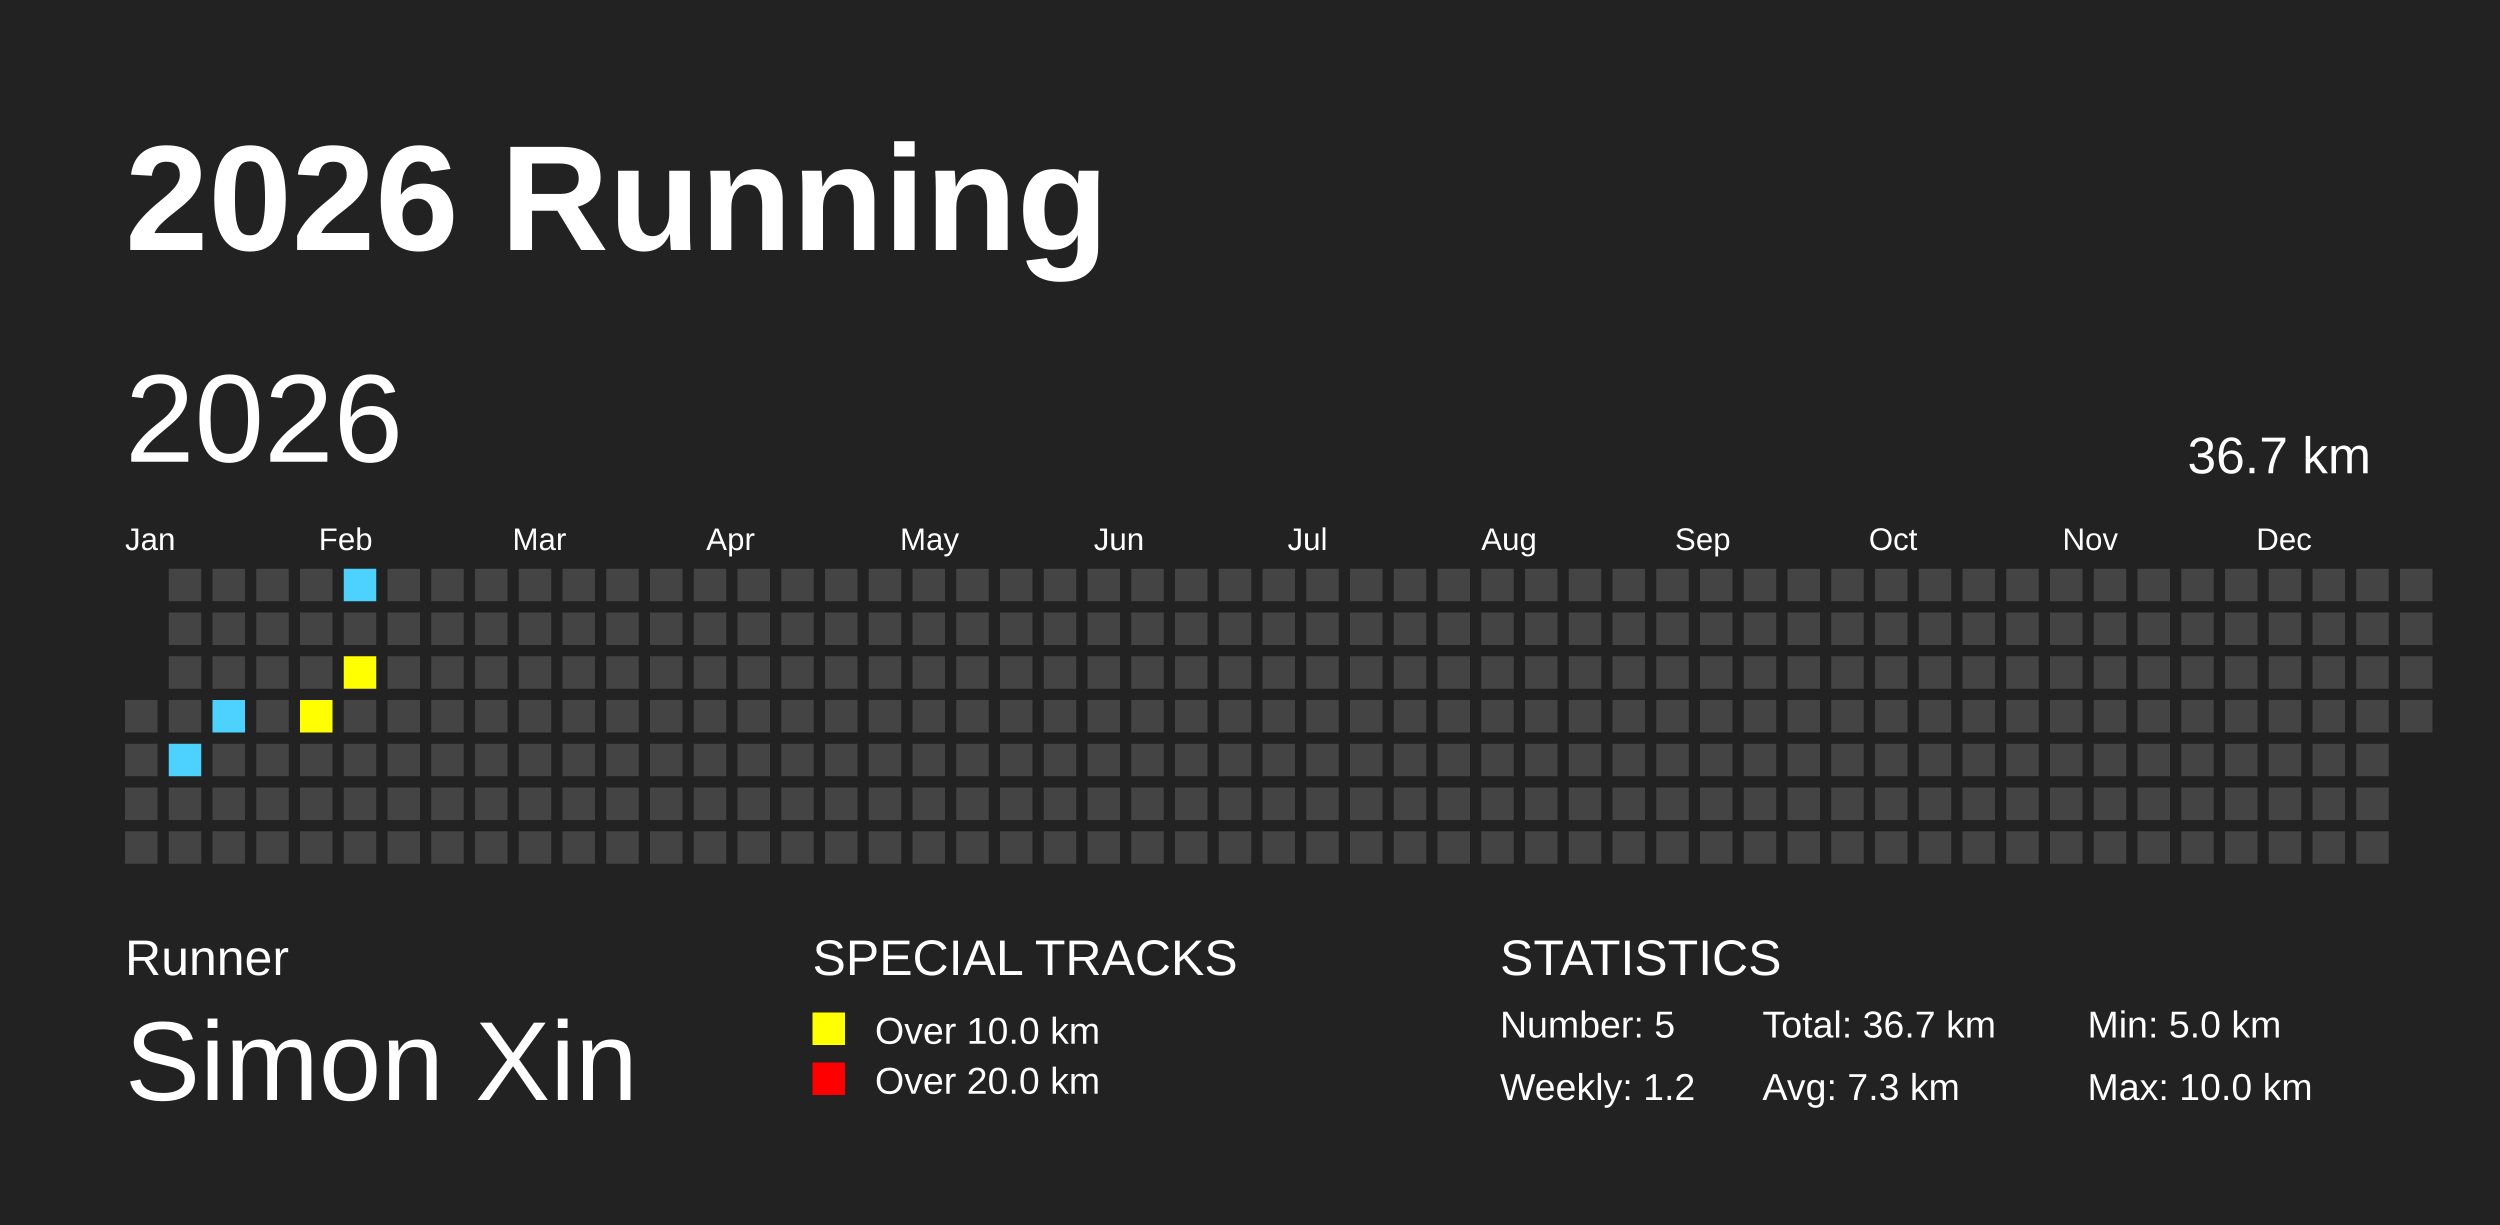
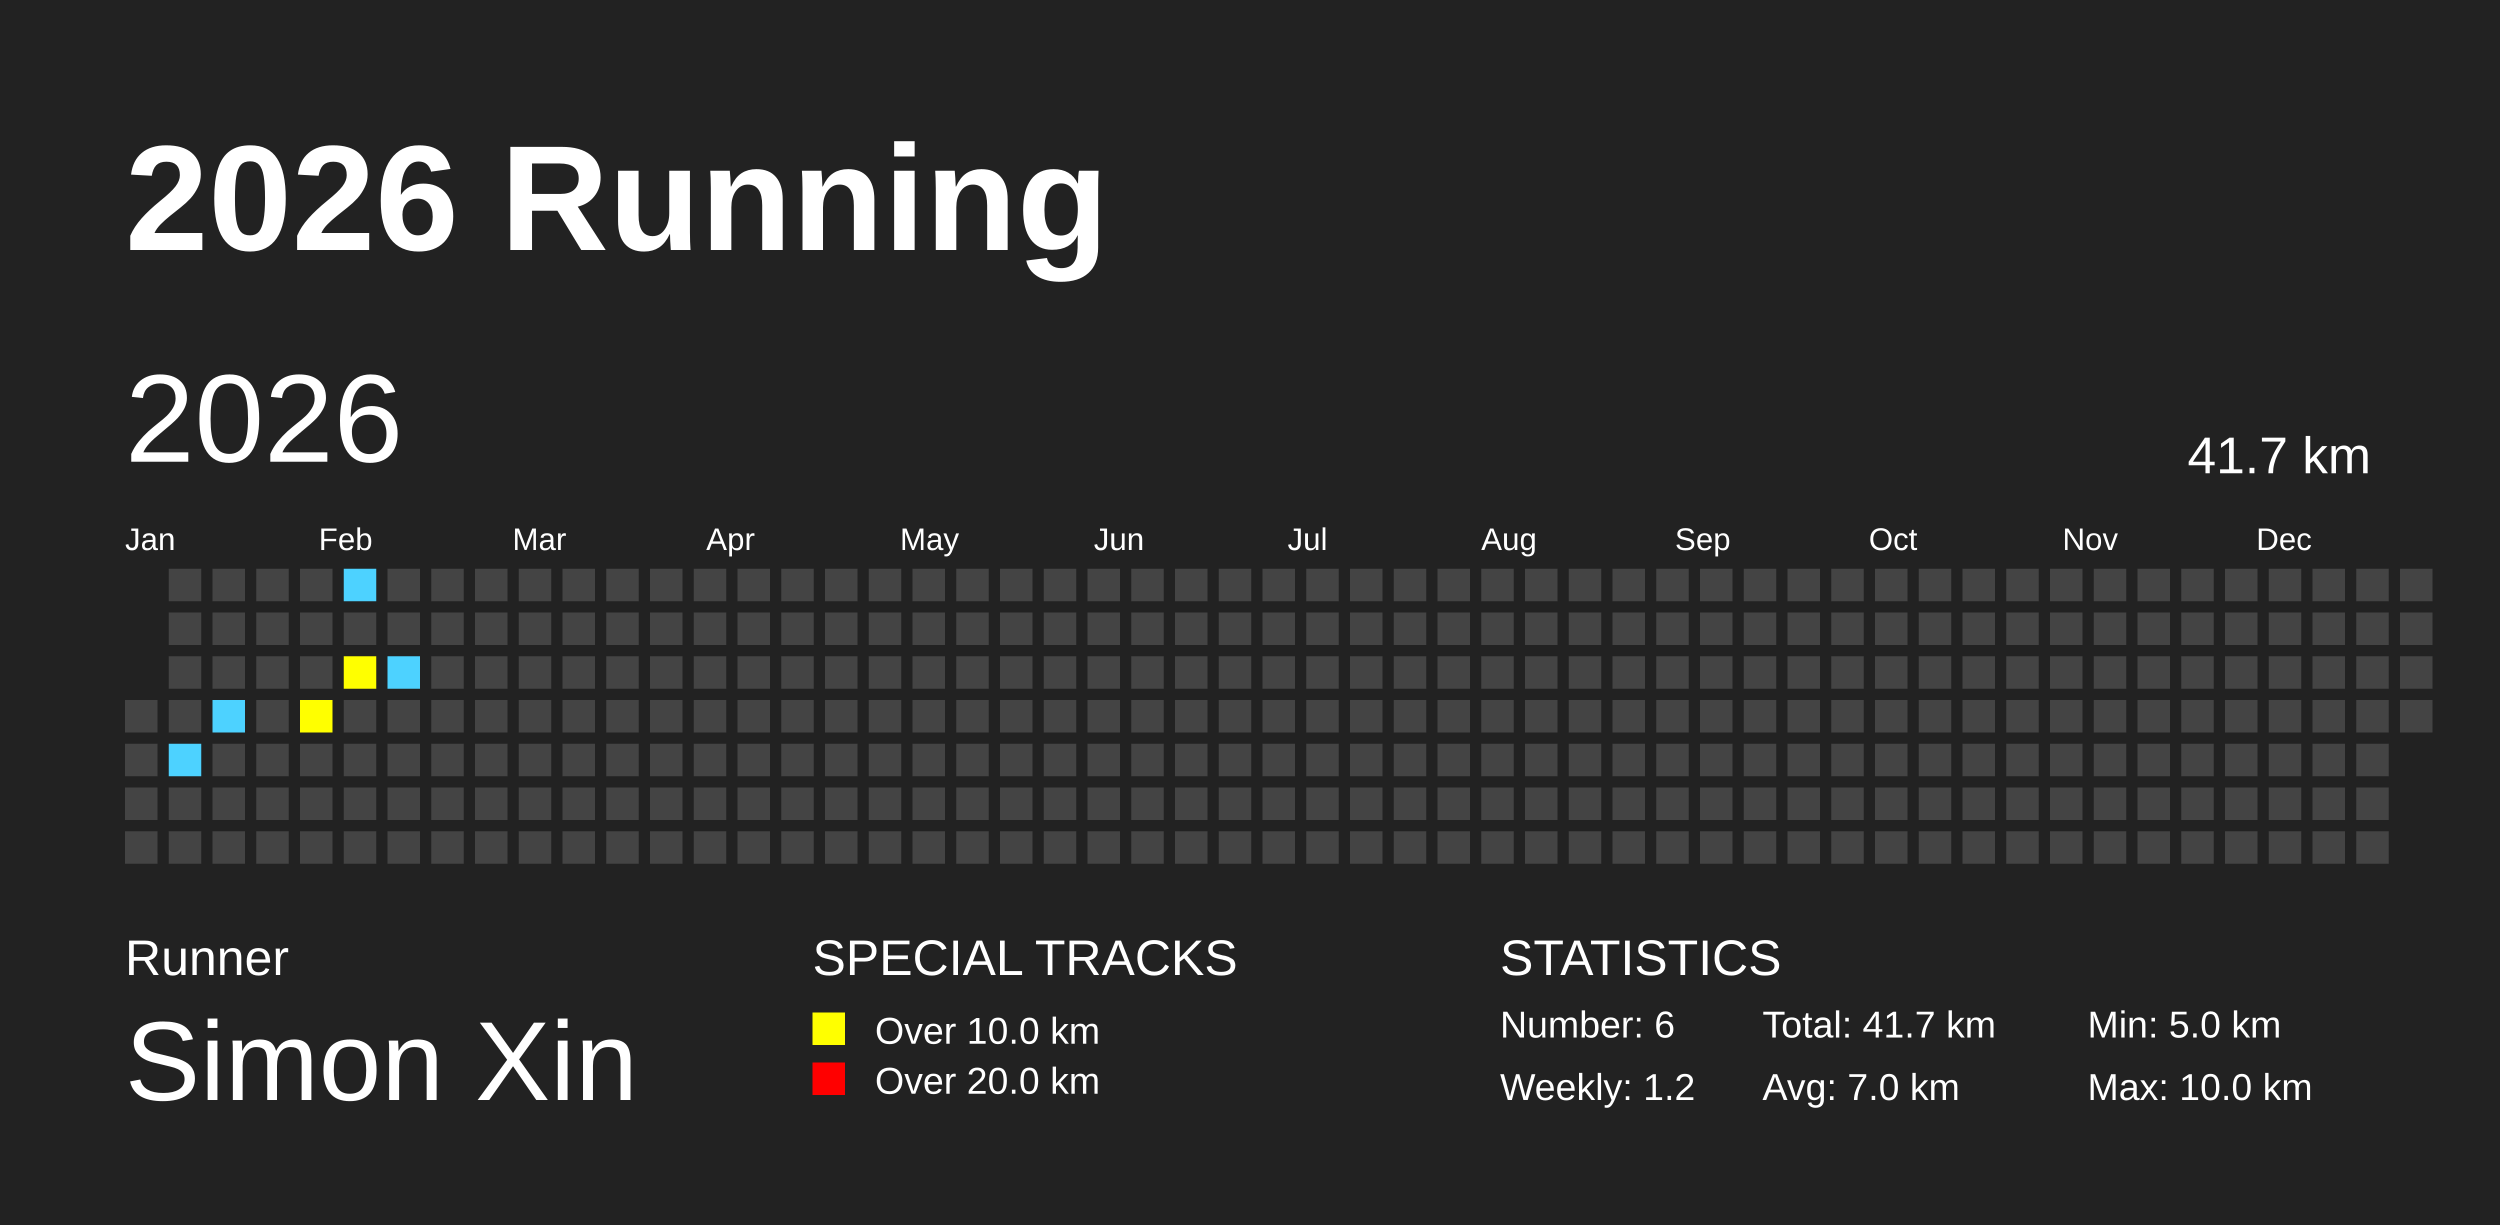
<svg xmlns="http://www.w3.org/2000/svg" baseProfile="full" height="98mm" version="1.1" viewBox="0,0,200,98" width="200mm">
  <defs />
  <rect fill="#222222" height="98" width="200" x="0" y="0" />
  <text fill="#FFFFFF" style="font-size:12px; font-family:Arial; font-weight:bold;" x="10" y="20">2026 Running</text>
  <text fill="#FFFFFF" style="font-size:4px; font-family:Arial" x="10" y="78">Runner</text>
  <text fill="#FFFFFF" style="font-size:9px; font-family:Arial" x="10" y="88">Simon Xin</text>
  <text fill="#FFFFFF" style="font-size:4px; font-family:Arial" x="65" y="78">SPECIAL TRACKS</text>
  <rect fill="yellow" height="2.6" width="2.6" x="65" y="81" />
  <text fill="#FFFFFF" style="font-size:3px; font-family:Arial" x="70" y="83.5">Over 10.0 km</text>
  <rect fill="red" height="2.6" width="2.6" x="65" y="85" />
  <text fill="#FFFFFF" style="font-size:3px; font-family:Arial" x="70" y="87.5">Over 20.0 km</text>
  <text fill="#FFFFFF" style="font-size:4px; font-family:Arial" x="120" y="78">STATISTICS</text>
-   <text fill="#FFFFFF" style="font-size:3px; font-family:Arial" x="120" y="83">Number: 5</text>
+   <text fill="#FFFFFF" style="font-size:3px; font-family:Arial" x="120" y="83">Number: 6</text>
  <text fill="#FFFFFF" style="font-size:3px; font-family:Arial" x="120" y="88">Weekly: 1.2</text>
-   <text fill="#FFFFFF" style="font-size:3px; font-family:Arial" x="141" y="83">Total: 36.7 km</text>
-   <text fill="#FFFFFF" style="font-size:3px; font-family:Arial" x="141" y="88">Avg: 7.3 km</text>
+   <text fill="#FFFFFF" style="font-size:3px; font-family:Arial" x="141" y="83">Total: 41.7 km</text>
+   <text fill="#FFFFFF" style="font-size:3px; font-family:Arial" x="141" y="88">Avg: 7.0 km</text>
  <text fill="#FFFFFF" style="font-size:3px; font-family:Arial" x="167" y="83">Min: 5.0 km</text>
  <text fill="#FFFFFF" style="font-size:3px; font-family:Arial" x="167" y="88">Max: 10.0 km</text>
  <text dominant-baseline="hanging" fill="#FFFFFF" style="font-size:10.0px; font-family:Arial;" x="10" y="30">2026</text>
-   <text dominant-baseline="hanging" fill="#FFFFFF" style="font-size:4.125px; font-family:Arial;" x="175" y="35">36.7 km</text>
+   <text dominant-baseline="hanging" fill="#FFFFFF" style="font-size:4.125px; font-family:Arial;" x="175" y="35">41.7 km</text>
  <text fill="#FFFFFF" style="font-size:2.5px; font-family:Arial" x="10.0" y="44">Jan</text>
  <text fill="#FFFFFF" style="font-size:2.5px; font-family:Arial" x="25.5" y="44">Feb</text>
  <text fill="#FFFFFF" style="font-size:2.5px; font-family:Arial" x="41.0" y="44">Mar</text>
  <text fill="#FFFFFF" style="font-size:2.5px; font-family:Arial" x="56.5" y="44">Apr</text>
  <text fill="#FFFFFF" style="font-size:2.5px; font-family:Arial" x="72.0" y="44">May</text>
  <text fill="#FFFFFF" style="font-size:2.5px; font-family:Arial" x="87.5" y="44">Jun</text>
  <text fill="#FFFFFF" style="font-size:2.5px; font-family:Arial" x="103.0" y="44">Jul</text>
  <text fill="#FFFFFF" style="font-size:2.5px; font-family:Arial" x="118.5" y="44">Aug</text>
  <text fill="#FFFFFF" style="font-size:2.5px; font-family:Arial" x="134.0" y="44">Sep</text>
  <text fill="#FFFFFF" style="font-size:2.5px; font-family:Arial" x="149.5" y="44">Oct</text>
  <text fill="#FFFFFF" style="font-size:2.5px; font-family:Arial" x="165.0" y="44">Nov</text>
  <text fill="#FFFFFF" style="font-size:2.5px; font-family:Arial" x="180.5" y="44">Dec</text>
  <rect fill="#444444" height="2.6" width="2.6" x="10.0" y="56.0" />
  <rect fill="#444444" height="2.6" width="2.6" x="10.0" y="59.5" />
  <rect fill="#444444" height="2.6" width="2.6" x="10.0" y="63.0" />
  <rect fill="#444444" height="2.6" width="2.6" x="10.0" y="66.5" />
  <rect fill="#444444" height="2.6" width="2.6" x="13.5" y="45.5" />
  <rect fill="#444444" height="2.6" width="2.6" x="13.5" y="49.0" />
  <rect fill="#444444" height="2.6" width="2.6" x="13.5" y="52.5" />
  <rect fill="#444444" height="2.6" width="2.6" x="13.5" y="56.0" />
  <rect fill="#4DD2FF" height="2.6" width="2.6" x="13.5" y="59.5" />
  <rect fill="#444444" height="2.6" width="2.6" x="13.5" y="63.0" />
  <rect fill="#444444" height="2.6" width="2.6" x="13.5" y="66.5" />
  <rect fill="#444444" height="2.6" width="2.6" x="17.0" y="45.5" />
  <rect fill="#444444" height="2.6" width="2.6" x="17.0" y="49.0" />
  <rect fill="#444444" height="2.6" width="2.6" x="17.0" y="52.5" />
  <rect fill="#4DD2FF" height="2.6" width="2.6" x="17.0" y="56.0" />
  <rect fill="#444444" height="2.6" width="2.6" x="17.0" y="59.5" />
  <rect fill="#444444" height="2.6" width="2.6" x="17.0" y="63.0" />
  <rect fill="#444444" height="2.6" width="2.6" x="17.0" y="66.5" />
  <rect fill="#444444" height="2.6" width="2.6" x="20.5" y="45.5" />
  <rect fill="#444444" height="2.6" width="2.6" x="20.5" y="49.0" />
  <rect fill="#444444" height="2.6" width="2.6" x="20.5" y="52.5" />
  <rect fill="#444444" height="2.6" width="2.6" x="20.5" y="56.0" />
  <rect fill="#444444" height="2.6" width="2.6" x="20.5" y="59.5" />
  <rect fill="#444444" height="2.6" width="2.6" x="20.5" y="63.0" />
  <rect fill="#444444" height="2.6" width="2.6" x="20.5" y="66.5" />
  <rect fill="#444444" height="2.6" width="2.6" x="24.0" y="45.5" />
  <rect fill="#444444" height="2.6" width="2.6" x="24.0" y="49.0" />
  <rect fill="#444444" height="2.6" width="2.6" x="24.0" y="52.5" />
  <rect fill="yellow" height="2.6" width="2.6" x="24.0" y="56.0" />
  <rect fill="#444444" height="2.6" width="2.6" x="24.0" y="59.5" />
  <rect fill="#444444" height="2.6" width="2.6" x="24.0" y="63.0" />
  <rect fill="#444444" height="2.6" width="2.6" x="24.0" y="66.5" />
  <rect fill="#4DD2FF" height="2.6" width="2.6" x="27.5" y="45.5" />
  <rect fill="#444444" height="2.6" width="2.6" x="27.5" y="49.0" />
  <rect fill="yellow" height="2.6" width="2.6" x="27.5" y="52.5" />
  <rect fill="#444444" height="2.6" width="2.6" x="27.5" y="56.0" />
  <rect fill="#444444" height="2.6" width="2.6" x="27.5" y="59.5" />
  <rect fill="#444444" height="2.6" width="2.6" x="27.5" y="63.0" />
  <rect fill="#444444" height="2.6" width="2.6" x="27.5" y="66.5" />
  <rect fill="#444444" height="2.6" width="2.6" x="31.0" y="45.5" />
  <rect fill="#444444" height="2.6" width="2.6" x="31.0" y="49.0" />
-   <rect fill="#444444" height="2.6" width="2.6" x="31.0" y="52.5" />
+   <rect fill="#4DD2FF" height="2.6" width="2.6" x="31.0" y="52.5" />
  <rect fill="#444444" height="2.6" width="2.6" x="31.0" y="56.0" />
  <rect fill="#444444" height="2.6" width="2.6" x="31.0" y="59.5" />
  <rect fill="#444444" height="2.6" width="2.6" x="31.0" y="63.0" />
  <rect fill="#444444" height="2.6" width="2.6" x="31.0" y="66.5" />
  <rect fill="#444444" height="2.6" width="2.6" x="34.5" y="45.5" />
  <rect fill="#444444" height="2.6" width="2.6" x="34.5" y="49.0" />
  <rect fill="#444444" height="2.6" width="2.6" x="34.5" y="52.5" />
  <rect fill="#444444" height="2.6" width="2.6" x="34.5" y="56.0" />
  <rect fill="#444444" height="2.6" width="2.6" x="34.5" y="59.5" />
  <rect fill="#444444" height="2.6" width="2.6" x="34.5" y="63.0" />
  <rect fill="#444444" height="2.6" width="2.6" x="34.5" y="66.5" />
  <rect fill="#444444" height="2.6" width="2.6" x="38.0" y="45.5" />
  <rect fill="#444444" height="2.6" width="2.6" x="38.0" y="49.0" />
  <rect fill="#444444" height="2.6" width="2.6" x="38.0" y="52.5" />
  <rect fill="#444444" height="2.6" width="2.6" x="38.0" y="56.0" />
  <rect fill="#444444" height="2.6" width="2.6" x="38.0" y="59.5" />
  <rect fill="#444444" height="2.6" width="2.6" x="38.0" y="63.0" />
  <rect fill="#444444" height="2.6" width="2.6" x="38.0" y="66.5" />
  <rect fill="#444444" height="2.6" width="2.6" x="41.5" y="45.5" />
  <rect fill="#444444" height="2.6" width="2.6" x="41.5" y="49.0" />
  <rect fill="#444444" height="2.6" width="2.6" x="41.5" y="52.5" />
  <rect fill="#444444" height="2.6" width="2.6" x="41.5" y="56.0" />
  <rect fill="#444444" height="2.6" width="2.6" x="41.5" y="59.5" />
  <rect fill="#444444" height="2.6" width="2.6" x="41.5" y="63.0" />
  <rect fill="#444444" height="2.6" width="2.6" x="41.5" y="66.5" />
  <rect fill="#444444" height="2.6" width="2.6" x="45.0" y="45.5" />
  <rect fill="#444444" height="2.6" width="2.6" x="45.0" y="49.0" />
  <rect fill="#444444" height="2.6" width="2.6" x="45.0" y="52.5" />
  <rect fill="#444444" height="2.6" width="2.6" x="45.0" y="56.0" />
  <rect fill="#444444" height="2.6" width="2.6" x="45.0" y="59.5" />
  <rect fill="#444444" height="2.6" width="2.6" x="45.0" y="63.0" />
  <rect fill="#444444" height="2.6" width="2.6" x="45.0" y="66.5" />
  <rect fill="#444444" height="2.6" width="2.6" x="48.5" y="45.5" />
  <rect fill="#444444" height="2.6" width="2.6" x="48.5" y="49.0" />
  <rect fill="#444444" height="2.6" width="2.6" x="48.5" y="52.5" />
  <rect fill="#444444" height="2.6" width="2.6" x="48.5" y="56.0" />
  <rect fill="#444444" height="2.6" width="2.6" x="48.5" y="59.5" />
  <rect fill="#444444" height="2.6" width="2.6" x="48.5" y="63.0" />
  <rect fill="#444444" height="2.6" width="2.6" x="48.5" y="66.5" />
  <rect fill="#444444" height="2.6" width="2.6" x="52.0" y="45.5" />
  <rect fill="#444444" height="2.6" width="2.6" x="52.0" y="49.0" />
  <rect fill="#444444" height="2.6" width="2.6" x="52.0" y="52.5" />
  <rect fill="#444444" height="2.6" width="2.6" x="52.0" y="56.0" />
  <rect fill="#444444" height="2.6" width="2.6" x="52.0" y="59.5" />
  <rect fill="#444444" height="2.6" width="2.6" x="52.0" y="63.0" />
  <rect fill="#444444" height="2.6" width="2.6" x="52.0" y="66.5" />
  <rect fill="#444444" height="2.6" width="2.6" x="55.5" y="45.5" />
  <rect fill="#444444" height="2.6" width="2.6" x="55.5" y="49.0" />
  <rect fill="#444444" height="2.6" width="2.6" x="55.5" y="52.5" />
  <rect fill="#444444" height="2.6" width="2.6" x="55.5" y="56.0" />
  <rect fill="#444444" height="2.6" width="2.6" x="55.5" y="59.5" />
  <rect fill="#444444" height="2.6" width="2.6" x="55.5" y="63.0" />
  <rect fill="#444444" height="2.6" width="2.6" x="55.5" y="66.5" />
  <rect fill="#444444" height="2.6" width="2.6" x="59.0" y="45.5" />
  <rect fill="#444444" height="2.6" width="2.6" x="59.0" y="49.0" />
  <rect fill="#444444" height="2.6" width="2.6" x="59.0" y="52.5" />
  <rect fill="#444444" height="2.6" width="2.6" x="59.0" y="56.0" />
  <rect fill="#444444" height="2.6" width="2.6" x="59.0" y="59.5" />
  <rect fill="#444444" height="2.6" width="2.6" x="59.0" y="63.0" />
  <rect fill="#444444" height="2.6" width="2.6" x="59.0" y="66.5" />
  <rect fill="#444444" height="2.6" width="2.6" x="62.5" y="45.5" />
  <rect fill="#444444" height="2.6" width="2.6" x="62.5" y="49.0" />
  <rect fill="#444444" height="2.6" width="2.6" x="62.5" y="52.5" />
  <rect fill="#444444" height="2.6" width="2.6" x="62.5" y="56.0" />
  <rect fill="#444444" height="2.6" width="2.6" x="62.5" y="59.5" />
  <rect fill="#444444" height="2.6" width="2.6" x="62.5" y="63.0" />
  <rect fill="#444444" height="2.6" width="2.6" x="62.5" y="66.5" />
  <rect fill="#444444" height="2.6" width="2.6" x="66.0" y="45.5" />
  <rect fill="#444444" height="2.6" width="2.6" x="66.0" y="49.0" />
  <rect fill="#444444" height="2.6" width="2.6" x="66.0" y="52.5" />
  <rect fill="#444444" height="2.6" width="2.6" x="66.0" y="56.0" />
  <rect fill="#444444" height="2.6" width="2.6" x="66.0" y="59.5" />
  <rect fill="#444444" height="2.6" width="2.6" x="66.0" y="63.0" />
  <rect fill="#444444" height="2.6" width="2.6" x="66.0" y="66.5" />
  <rect fill="#444444" height="2.6" width="2.6" x="69.5" y="45.5" />
  <rect fill="#444444" height="2.6" width="2.6" x="69.5" y="49.0" />
  <rect fill="#444444" height="2.6" width="2.6" x="69.5" y="52.5" />
  <rect fill="#444444" height="2.6" width="2.6" x="69.5" y="56.0" />
  <rect fill="#444444" height="2.6" width="2.6" x="69.5" y="59.5" />
  <rect fill="#444444" height="2.6" width="2.6" x="69.5" y="63.0" />
  <rect fill="#444444" height="2.6" width="2.6" x="69.5" y="66.5" />
  <rect fill="#444444" height="2.6" width="2.6" x="73.0" y="45.5" />
  <rect fill="#444444" height="2.6" width="2.6" x="73.0" y="49.0" />
  <rect fill="#444444" height="2.6" width="2.6" x="73.0" y="52.5" />
  <rect fill="#444444" height="2.6" width="2.6" x="73.0" y="56.0" />
  <rect fill="#444444" height="2.6" width="2.6" x="73.0" y="59.5" />
  <rect fill="#444444" height="2.6" width="2.6" x="73.0" y="63.0" />
  <rect fill="#444444" height="2.6" width="2.6" x="73.0" y="66.5" />
  <rect fill="#444444" height="2.6" width="2.6" x="76.5" y="45.5" />
  <rect fill="#444444" height="2.6" width="2.6" x="76.5" y="49.0" />
  <rect fill="#444444" height="2.6" width="2.6" x="76.5" y="52.5" />
  <rect fill="#444444" height="2.6" width="2.6" x="76.5" y="56.0" />
  <rect fill="#444444" height="2.6" width="2.6" x="76.5" y="59.5" />
  <rect fill="#444444" height="2.6" width="2.6" x="76.5" y="63.0" />
  <rect fill="#444444" height="2.6" width="2.6" x="76.5" y="66.5" />
  <rect fill="#444444" height="2.6" width="2.6" x="80.0" y="45.5" />
  <rect fill="#444444" height="2.6" width="2.6" x="80.0" y="49.0" />
  <rect fill="#444444" height="2.6" width="2.6" x="80.0" y="52.5" />
  <rect fill="#444444" height="2.6" width="2.6" x="80.0" y="56.0" />
  <rect fill="#444444" height="2.6" width="2.6" x="80.0" y="59.5" />
  <rect fill="#444444" height="2.6" width="2.6" x="80.0" y="63.0" />
  <rect fill="#444444" height="2.6" width="2.6" x="80.0" y="66.5" />
  <rect fill="#444444" height="2.6" width="2.6" x="83.5" y="45.5" />
  <rect fill="#444444" height="2.6" width="2.6" x="83.5" y="49.0" />
  <rect fill="#444444" height="2.6" width="2.6" x="83.5" y="52.5" />
  <rect fill="#444444" height="2.6" width="2.6" x="83.5" y="56.0" />
  <rect fill="#444444" height="2.6" width="2.6" x="83.5" y="59.5" />
  <rect fill="#444444" height="2.6" width="2.6" x="83.5" y="63.0" />
  <rect fill="#444444" height="2.6" width="2.6" x="83.5" y="66.5" />
  <rect fill="#444444" height="2.6" width="2.6" x="87.0" y="45.5" />
  <rect fill="#444444" height="2.6" width="2.6" x="87.0" y="49.0" />
  <rect fill="#444444" height="2.6" width="2.6" x="87.0" y="52.5" />
  <rect fill="#444444" height="2.6" width="2.6" x="87.0" y="56.0" />
  <rect fill="#444444" height="2.6" width="2.6" x="87.0" y="59.5" />
  <rect fill="#444444" height="2.6" width="2.6" x="87.0" y="63.0" />
  <rect fill="#444444" height="2.6" width="2.6" x="87.0" y="66.5" />
  <rect fill="#444444" height="2.6" width="2.6" x="90.5" y="45.5" />
  <rect fill="#444444" height="2.6" width="2.6" x="90.5" y="49.0" />
  <rect fill="#444444" height="2.6" width="2.6" x="90.5" y="52.5" />
  <rect fill="#444444" height="2.6" width="2.6" x="90.5" y="56.0" />
  <rect fill="#444444" height="2.6" width="2.6" x="90.5" y="59.5" />
  <rect fill="#444444" height="2.6" width="2.6" x="90.5" y="63.0" />
  <rect fill="#444444" height="2.6" width="2.6" x="90.5" y="66.5" />
  <rect fill="#444444" height="2.6" width="2.6" x="94.0" y="45.5" />
  <rect fill="#444444" height="2.6" width="2.6" x="94.0" y="49.0" />
  <rect fill="#444444" height="2.6" width="2.6" x="94.0" y="52.5" />
  <rect fill="#444444" height="2.6" width="2.6" x="94.0" y="56.0" />
  <rect fill="#444444" height="2.6" width="2.6" x="94.0" y="59.5" />
  <rect fill="#444444" height="2.6" width="2.6" x="94.0" y="63.0" />
  <rect fill="#444444" height="2.6" width="2.6" x="94.0" y="66.5" />
  <rect fill="#444444" height="2.6" width="2.6" x="97.5" y="45.5" />
  <rect fill="#444444" height="2.6" width="2.6" x="97.5" y="49.0" />
  <rect fill="#444444" height="2.6" width="2.6" x="97.5" y="52.5" />
  <rect fill="#444444" height="2.6" width="2.6" x="97.5" y="56.0" />
  <rect fill="#444444" height="2.6" width="2.6" x="97.5" y="59.5" />
  <rect fill="#444444" height="2.6" width="2.6" x="97.5" y="63.0" />
  <rect fill="#444444" height="2.6" width="2.6" x="97.5" y="66.5" />
  <rect fill="#444444" height="2.6" width="2.6" x="101.0" y="45.5" />
  <rect fill="#444444" height="2.6" width="2.6" x="101.0" y="49.0" />
  <rect fill="#444444" height="2.6" width="2.6" x="101.0" y="52.5" />
  <rect fill="#444444" height="2.6" width="2.6" x="101.0" y="56.0" />
  <rect fill="#444444" height="2.6" width="2.6" x="101.0" y="59.5" />
  <rect fill="#444444" height="2.6" width="2.6" x="101.0" y="63.0" />
  <rect fill="#444444" height="2.6" width="2.6" x="101.0" y="66.5" />
  <rect fill="#444444" height="2.6" width="2.6" x="104.5" y="45.5" />
  <rect fill="#444444" height="2.6" width="2.6" x="104.5" y="49.0" />
  <rect fill="#444444" height="2.6" width="2.6" x="104.5" y="52.5" />
  <rect fill="#444444" height="2.6" width="2.6" x="104.5" y="56.0" />
  <rect fill="#444444" height="2.6" width="2.6" x="104.5" y="59.5" />
  <rect fill="#444444" height="2.6" width="2.6" x="104.5" y="63.0" />
  <rect fill="#444444" height="2.6" width="2.6" x="104.5" y="66.5" />
  <rect fill="#444444" height="2.6" width="2.6" x="108.0" y="45.5" />
  <rect fill="#444444" height="2.6" width="2.6" x="108.0" y="49.0" />
  <rect fill="#444444" height="2.6" width="2.6" x="108.0" y="52.5" />
  <rect fill="#444444" height="2.6" width="2.6" x="108.0" y="56.0" />
  <rect fill="#444444" height="2.6" width="2.6" x="108.0" y="59.5" />
  <rect fill="#444444" height="2.6" width="2.6" x="108.0" y="63.0" />
  <rect fill="#444444" height="2.6" width="2.6" x="108.0" y="66.5" />
  <rect fill="#444444" height="2.6" width="2.6" x="111.5" y="45.5" />
  <rect fill="#444444" height="2.6" width="2.6" x="111.5" y="49.0" />
  <rect fill="#444444" height="2.6" width="2.6" x="111.5" y="52.5" />
  <rect fill="#444444" height="2.6" width="2.6" x="111.5" y="56.0" />
  <rect fill="#444444" height="2.6" width="2.6" x="111.5" y="59.5" />
  <rect fill="#444444" height="2.6" width="2.6" x="111.5" y="63.0" />
  <rect fill="#444444" height="2.6" width="2.6" x="111.5" y="66.5" />
  <rect fill="#444444" height="2.6" width="2.6" x="115.0" y="45.5" />
  <rect fill="#444444" height="2.6" width="2.6" x="115.0" y="49.0" />
  <rect fill="#444444" height="2.6" width="2.6" x="115.0" y="52.5" />
  <rect fill="#444444" height="2.6" width="2.6" x="115.0" y="56.0" />
  <rect fill="#444444" height="2.6" width="2.6" x="115.0" y="59.5" />
  <rect fill="#444444" height="2.6" width="2.6" x="115.0" y="63.0" />
  <rect fill="#444444" height="2.6" width="2.6" x="115.0" y="66.5" />
  <rect fill="#444444" height="2.6" width="2.6" x="118.5" y="45.5" />
  <rect fill="#444444" height="2.6" width="2.6" x="118.5" y="49.0" />
  <rect fill="#444444" height="2.6" width="2.6" x="118.5" y="52.5" />
  <rect fill="#444444" height="2.6" width="2.6" x="118.5" y="56.0" />
  <rect fill="#444444" height="2.6" width="2.6" x="118.5" y="59.5" />
  <rect fill="#444444" height="2.6" width="2.6" x="118.5" y="63.0" />
  <rect fill="#444444" height="2.6" width="2.6" x="118.5" y="66.5" />
  <rect fill="#444444" height="2.6" width="2.6" x="122.0" y="45.5" />
  <rect fill="#444444" height="2.6" width="2.6" x="122.0" y="49.0" />
  <rect fill="#444444" height="2.6" width="2.6" x="122.0" y="52.5" />
  <rect fill="#444444" height="2.6" width="2.6" x="122.0" y="56.0" />
  <rect fill="#444444" height="2.6" width="2.6" x="122.0" y="59.5" />
  <rect fill="#444444" height="2.6" width="2.6" x="122.0" y="63.0" />
  <rect fill="#444444" height="2.6" width="2.6" x="122.0" y="66.5" />
  <rect fill="#444444" height="2.6" width="2.6" x="125.5" y="45.5" />
  <rect fill="#444444" height="2.6" width="2.6" x="125.5" y="49.0" />
  <rect fill="#444444" height="2.6" width="2.6" x="125.5" y="52.5" />
  <rect fill="#444444" height="2.6" width="2.6" x="125.5" y="56.0" />
  <rect fill="#444444" height="2.6" width="2.6" x="125.5" y="59.5" />
  <rect fill="#444444" height="2.6" width="2.6" x="125.5" y="63.0" />
  <rect fill="#444444" height="2.6" width="2.6" x="125.5" y="66.5" />
  <rect fill="#444444" height="2.6" width="2.6" x="129.0" y="45.5" />
  <rect fill="#444444" height="2.6" width="2.6" x="129.0" y="49.0" />
  <rect fill="#444444" height="2.6" width="2.6" x="129.0" y="52.5" />
  <rect fill="#444444" height="2.6" width="2.6" x="129.0" y="56.0" />
  <rect fill="#444444" height="2.6" width="2.6" x="129.0" y="59.5" />
  <rect fill="#444444" height="2.6" width="2.6" x="129.0" y="63.0" />
  <rect fill="#444444" height="2.6" width="2.6" x="129.0" y="66.5" />
  <rect fill="#444444" height="2.6" width="2.6" x="132.5" y="45.5" />
  <rect fill="#444444" height="2.6" width="2.6" x="132.5" y="49.0" />
  <rect fill="#444444" height="2.6" width="2.6" x="132.5" y="52.5" />
  <rect fill="#444444" height="2.6" width="2.6" x="132.5" y="56.0" />
  <rect fill="#444444" height="2.6" width="2.6" x="132.5" y="59.5" />
  <rect fill="#444444" height="2.6" width="2.6" x="132.5" y="63.0" />
  <rect fill="#444444" height="2.6" width="2.6" x="132.5" y="66.5" />
  <rect fill="#444444" height="2.6" width="2.6" x="136.0" y="45.5" />
  <rect fill="#444444" height="2.6" width="2.6" x="136.0" y="49.0" />
  <rect fill="#444444" height="2.6" width="2.6" x="136.0" y="52.5" />
  <rect fill="#444444" height="2.6" width="2.6" x="136.0" y="56.0" />
  <rect fill="#444444" height="2.6" width="2.6" x="136.0" y="59.5" />
  <rect fill="#444444" height="2.6" width="2.6" x="136.0" y="63.0" />
  <rect fill="#444444" height="2.6" width="2.6" x="136.0" y="66.5" />
  <rect fill="#444444" height="2.6" width="2.6" x="139.5" y="45.5" />
  <rect fill="#444444" height="2.6" width="2.6" x="139.5" y="49.0" />
  <rect fill="#444444" height="2.6" width="2.6" x="139.5" y="52.5" />
  <rect fill="#444444" height="2.6" width="2.6" x="139.5" y="56.0" />
  <rect fill="#444444" height="2.6" width="2.6" x="139.5" y="59.5" />
  <rect fill="#444444" height="2.6" width="2.6" x="139.5" y="63.0" />
  <rect fill="#444444" height="2.6" width="2.6" x="139.5" y="66.5" />
  <rect fill="#444444" height="2.6" width="2.6" x="143.0" y="45.5" />
  <rect fill="#444444" height="2.6" width="2.6" x="143.0" y="49.0" />
  <rect fill="#444444" height="2.6" width="2.6" x="143.0" y="52.5" />
  <rect fill="#444444" height="2.6" width="2.6" x="143.0" y="56.0" />
  <rect fill="#444444" height="2.6" width="2.6" x="143.0" y="59.5" />
  <rect fill="#444444" height="2.6" width="2.6" x="143.0" y="63.0" />
  <rect fill="#444444" height="2.6" width="2.6" x="143.0" y="66.5" />
  <rect fill="#444444" height="2.6" width="2.6" x="146.5" y="45.5" />
  <rect fill="#444444" height="2.6" width="2.6" x="146.5" y="49.0" />
  <rect fill="#444444" height="2.6" width="2.6" x="146.5" y="52.5" />
  <rect fill="#444444" height="2.6" width="2.6" x="146.5" y="56.0" />
  <rect fill="#444444" height="2.6" width="2.6" x="146.5" y="59.5" />
  <rect fill="#444444" height="2.6" width="2.6" x="146.5" y="63.0" />
  <rect fill="#444444" height="2.6" width="2.6" x="146.5" y="66.5" />
  <rect fill="#444444" height="2.6" width="2.6" x="150.0" y="45.5" />
  <rect fill="#444444" height="2.6" width="2.6" x="150.0" y="49.0" />
  <rect fill="#444444" height="2.6" width="2.6" x="150.0" y="52.5" />
  <rect fill="#444444" height="2.6" width="2.6" x="150.0" y="56.0" />
  <rect fill="#444444" height="2.6" width="2.6" x="150.0" y="59.5" />
  <rect fill="#444444" height="2.6" width="2.6" x="150.0" y="63.0" />
  <rect fill="#444444" height="2.6" width="2.6" x="150.0" y="66.5" />
  <rect fill="#444444" height="2.6" width="2.6" x="153.5" y="45.5" />
  <rect fill="#444444" height="2.6" width="2.6" x="153.5" y="49.0" />
  <rect fill="#444444" height="2.6" width="2.6" x="153.5" y="52.5" />
  <rect fill="#444444" height="2.6" width="2.6" x="153.5" y="56.0" />
  <rect fill="#444444" height="2.6" width="2.6" x="153.5" y="59.5" />
  <rect fill="#444444" height="2.6" width="2.6" x="153.5" y="63.0" />
  <rect fill="#444444" height="2.6" width="2.6" x="153.5" y="66.5" />
  <rect fill="#444444" height="2.6" width="2.6" x="157.0" y="45.5" />
  <rect fill="#444444" height="2.6" width="2.6" x="157.0" y="49.0" />
  <rect fill="#444444" height="2.6" width="2.6" x="157.0" y="52.5" />
  <rect fill="#444444" height="2.6" width="2.6" x="157.0" y="56.0" />
  <rect fill="#444444" height="2.6" width="2.6" x="157.0" y="59.5" />
  <rect fill="#444444" height="2.6" width="2.6" x="157.0" y="63.0" />
  <rect fill="#444444" height="2.6" width="2.6" x="157.0" y="66.5" />
  <rect fill="#444444" height="2.6" width="2.6" x="160.5" y="45.5" />
  <rect fill="#444444" height="2.6" width="2.6" x="160.5" y="49.0" />
  <rect fill="#444444" height="2.6" width="2.6" x="160.5" y="52.5" />
  <rect fill="#444444" height="2.6" width="2.6" x="160.5" y="56.0" />
  <rect fill="#444444" height="2.6" width="2.6" x="160.5" y="59.5" />
  <rect fill="#444444" height="2.6" width="2.6" x="160.5" y="63.0" />
  <rect fill="#444444" height="2.6" width="2.6" x="160.5" y="66.5" />
  <rect fill="#444444" height="2.6" width="2.6" x="164.0" y="45.5" />
  <rect fill="#444444" height="2.6" width="2.6" x="164.0" y="49.0" />
  <rect fill="#444444" height="2.6" width="2.6" x="164.0" y="52.5" />
  <rect fill="#444444" height="2.6" width="2.6" x="164.0" y="56.0" />
  <rect fill="#444444" height="2.6" width="2.6" x="164.0" y="59.5" />
  <rect fill="#444444" height="2.6" width="2.6" x="164.0" y="63.0" />
  <rect fill="#444444" height="2.6" width="2.6" x="164.0" y="66.5" />
  <rect fill="#444444" height="2.6" width="2.6" x="167.5" y="45.5" />
  <rect fill="#444444" height="2.6" width="2.6" x="167.5" y="49.0" />
  <rect fill="#444444" height="2.6" width="2.6" x="167.5" y="52.5" />
  <rect fill="#444444" height="2.6" width="2.6" x="167.5" y="56.0" />
  <rect fill="#444444" height="2.6" width="2.6" x="167.5" y="59.5" />
  <rect fill="#444444" height="2.6" width="2.6" x="167.5" y="63.0" />
  <rect fill="#444444" height="2.6" width="2.6" x="167.5" y="66.5" />
  <rect fill="#444444" height="2.6" width="2.6" x="171.0" y="45.5" />
  <rect fill="#444444" height="2.6" width="2.6" x="171.0" y="49.0" />
  <rect fill="#444444" height="2.6" width="2.6" x="171.0" y="52.5" />
  <rect fill="#444444" height="2.6" width="2.6" x="171.0" y="56.0" />
  <rect fill="#444444" height="2.6" width="2.6" x="171.0" y="59.5" />
  <rect fill="#444444" height="2.6" width="2.6" x="171.0" y="63.0" />
  <rect fill="#444444" height="2.6" width="2.6" x="171.0" y="66.5" />
  <rect fill="#444444" height="2.6" width="2.6" x="174.5" y="45.5" />
  <rect fill="#444444" height="2.6" width="2.6" x="174.5" y="49.0" />
  <rect fill="#444444" height="2.6" width="2.6" x="174.5" y="52.5" />
  <rect fill="#444444" height="2.6" width="2.6" x="174.5" y="56.0" />
  <rect fill="#444444" height="2.6" width="2.6" x="174.5" y="59.5" />
  <rect fill="#444444" height="2.6" width="2.6" x="174.5" y="63.0" />
  <rect fill="#444444" height="2.6" width="2.6" x="174.5" y="66.5" />
  <rect fill="#444444" height="2.6" width="2.6" x="178.0" y="45.5" />
  <rect fill="#444444" height="2.6" width="2.6" x="178.0" y="49.0" />
  <rect fill="#444444" height="2.6" width="2.6" x="178.0" y="52.5" />
  <rect fill="#444444" height="2.6" width="2.6" x="178.0" y="56.0" />
  <rect fill="#444444" height="2.6" width="2.6" x="178.0" y="59.5" />
  <rect fill="#444444" height="2.6" width="2.6" x="178.0" y="63.0" />
  <rect fill="#444444" height="2.6" width="2.6" x="178.0" y="66.5" />
  <rect fill="#444444" height="2.6" width="2.6" x="181.5" y="45.5" />
  <rect fill="#444444" height="2.6" width="2.6" x="181.5" y="49.0" />
  <rect fill="#444444" height="2.6" width="2.6" x="181.5" y="52.5" />
  <rect fill="#444444" height="2.6" width="2.6" x="181.5" y="56.0" />
  <rect fill="#444444" height="2.6" width="2.6" x="181.5" y="59.5" />
  <rect fill="#444444" height="2.6" width="2.6" x="181.5" y="63.0" />
  <rect fill="#444444" height="2.6" width="2.6" x="181.5" y="66.5" />
  <rect fill="#444444" height="2.6" width="2.6" x="185.0" y="45.5" />
  <rect fill="#444444" height="2.6" width="2.6" x="185.0" y="49.0" />
  <rect fill="#444444" height="2.6" width="2.6" x="185.0" y="52.5" />
  <rect fill="#444444" height="2.6" width="2.6" x="185.0" y="56.0" />
  <rect fill="#444444" height="2.6" width="2.6" x="185.0" y="59.5" />
  <rect fill="#444444" height="2.6" width="2.6" x="185.0" y="63.0" />
  <rect fill="#444444" height="2.6" width="2.6" x="185.0" y="66.5" />
  <rect fill="#444444" height="2.6" width="2.6" x="188.5" y="45.5" />
  <rect fill="#444444" height="2.6" width="2.6" x="188.5" y="49.0" />
  <rect fill="#444444" height="2.6" width="2.6" x="188.5" y="52.5" />
  <rect fill="#444444" height="2.6" width="2.6" x="188.5" y="56.0" />
  <rect fill="#444444" height="2.6" width="2.6" x="188.5" y="59.5" />
  <rect fill="#444444" height="2.6" width="2.6" x="188.5" y="63.0" />
  <rect fill="#444444" height="2.6" width="2.6" x="188.5" y="66.5" />
  <rect fill="#444444" height="2.6" width="2.6" x="192.0" y="45.5" />
  <rect fill="#444444" height="2.6" width="2.6" x="192.0" y="49.0" />
  <rect fill="#444444" height="2.6" width="2.6" x="192.0" y="52.5" />
  <rect fill="#444444" height="2.6" width="2.6" x="192.0" y="56.0" />
</svg>
